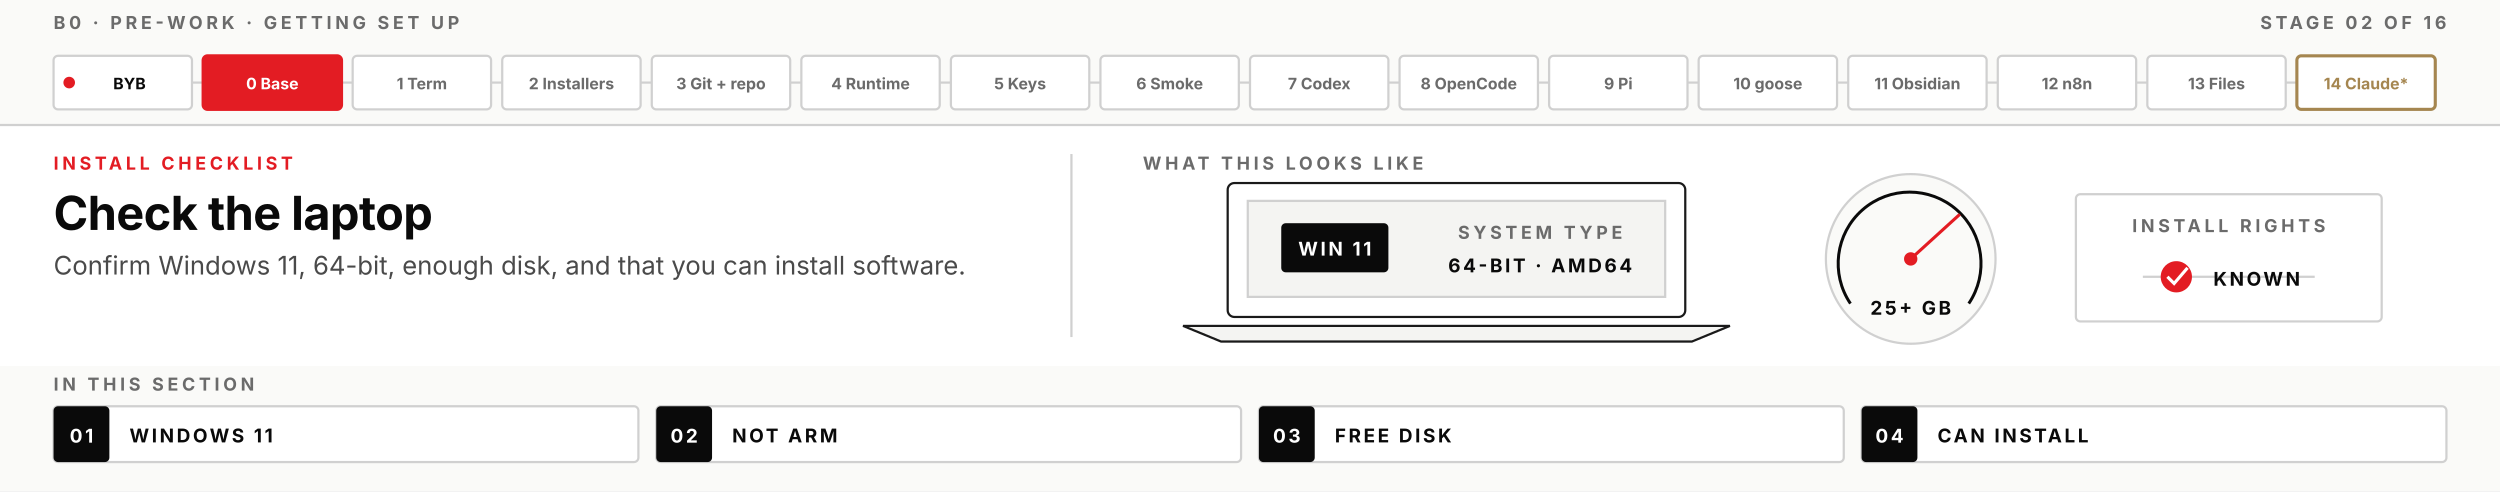
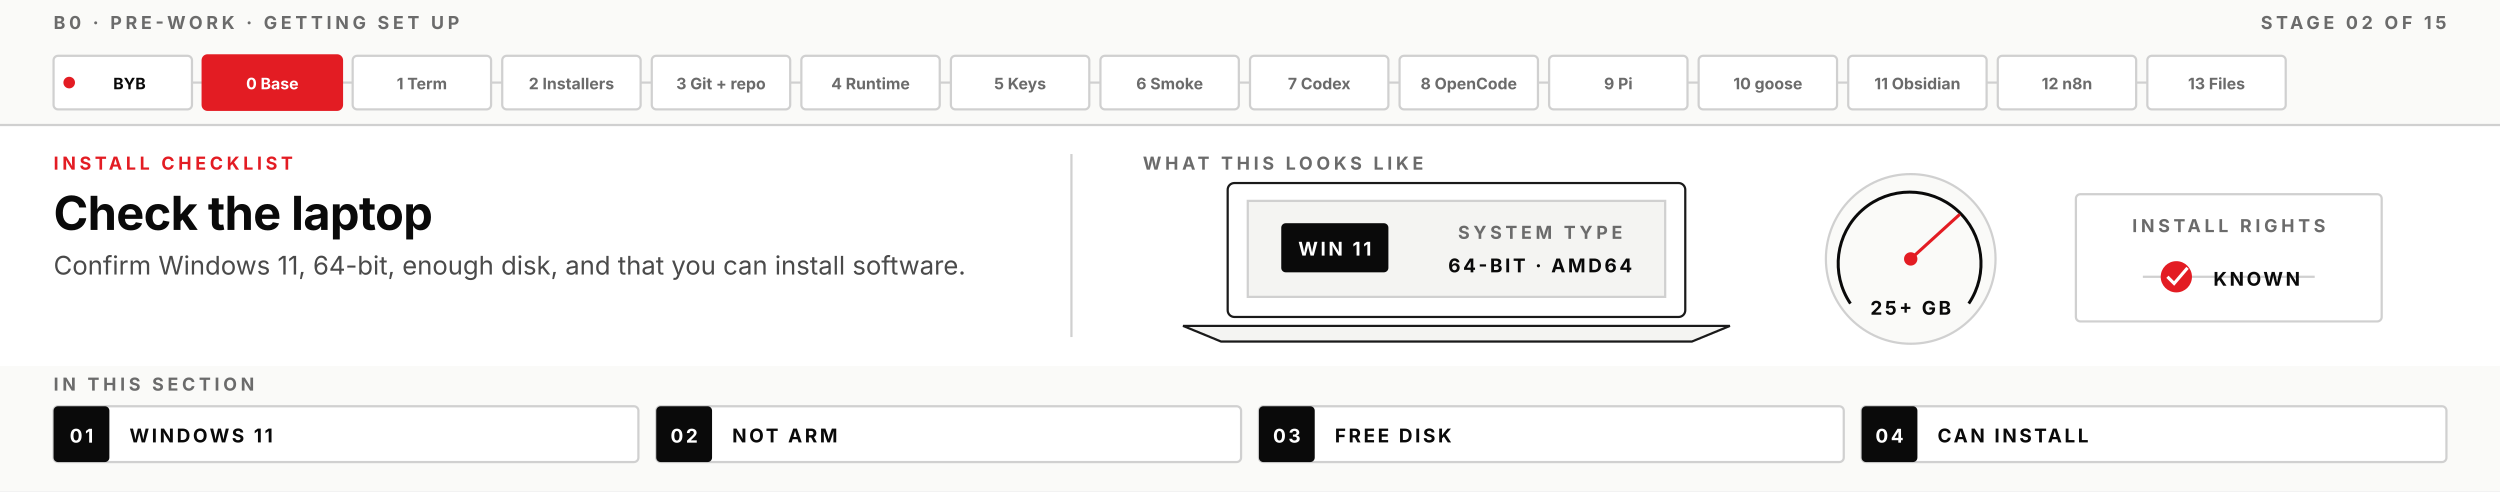
<svg xmlns="http://www.w3.org/2000/svg" viewBox="0 0 1120 220" role="img" aria-labelledby="title-install-pre-work-0-baseline-machine">
  <defs>
    <marker id="arrow" viewBox="0 0 8 8" refX="7" refY="4" markerWidth="6" markerHeight="6" orient="auto-start-reverse">
      <path d="M0 0 8 4 0 8Z" fill="#0A0A0A" />
    </marker>
    <marker id="arrow-red" viewBox="0 0 8 8" refX="7" refY="4" markerWidth="6" markerHeight="6" orient="auto-start-reverse">
      <path d="M0 0 8 4 0 8Z" fill="#E31C23" />
    </marker>
    <style>
      text { font-family: system-ui, "Inter", "Helvetica Neue", Arial, sans-serif; fill: #0A0A0A; }
      .micro { font-size: 8px; font-weight: 650; letter-spacing: 1.65px; }
      .tiny { font-size: 7px; font-weight: 650; letter-spacing: 1px; }
      .railtext { font-size: 7.1px; font-weight: 650; }
      .title { font-size: 21px; font-weight: 680; letter-spacing: -0.25px; }
      .purpose { font-size: 11.5px; font-weight: 430; fill: #4A4A4A; }
      .caption { font-size: 8.5px; font-weight: 650; letter-spacing: 1.15px; }
      .body { font-size: 9.5px; font-weight: 520; }
      .muted { fill: #6B6B6B; }
      .white { fill: #FFFFFF; }
      .red { fill: #E31C23; }
      .gold { fill: #A58650; }
      .line { fill: none; stroke: #0A0A0A; stroke-width: 1.35; vector-effect: non-scaling-stroke; }
      .hair { fill: none; stroke: #D0D0D0; stroke-width: 1; vector-effect: non-scaling-stroke; }
      .redline { fill: none; stroke: #E31C23; stroke-width: 1.4; vector-effect: non-scaling-stroke; }
      .goldline { fill: none; stroke: #A58650; stroke-width: 1.35; vector-effect: non-scaling-stroke; }
      .dash { stroke-dasharray: 5 4; }
    </style>
  </defs>
  <rect width="1120" height="220" fill="#FFFFFF" />
  <rect x="0" y="0" width="1120" height="56" fill="#FAFAF8" />
  <text x="24" y="13" class="micro muted">B0 · PRE-WORK · GETTING SET UP</text>
-   <text x="1096" y="13" class="micro muted" text-anchor="end">STAGE 02 OF 16</text>
-   <path d="M55 37H1060" class="hair" />
+   <text x="1096" y="13" class="micro muted" text-anchor="end">STAGE 02 OF 15</text>
+   <path d="M55 37H993" class="hair" />
  <rect x="24" y="25" width="62" height="24" rx="2" fill="#FFFFFF" stroke="#D0D0D0" stroke-width="1" />
  <circle cx="31" cy="37" r="2.6" fill="#E31C23" />
  <text x="58" y="40" class="railtext" text-anchor="middle">BYB</text>
  <rect x="91" y="25" width="62" height="24" rx="2" fill="#E31C23" stroke="#E31C23" stroke-width="1.4" />
  <text x="122" y="40" class="railtext white" text-anchor="middle">0 Base</text>
  <rect x="158" y="25" width="62" height="24" rx="2" fill="#FFFFFF" stroke="#D0D0D0" stroke-width="1" />
  <text x="189" y="40" class="railtext muted" text-anchor="middle">1 Term</text>
  <rect x="225" y="25" width="62" height="24" rx="2" fill="#FFFFFF" stroke="#D0D0D0" stroke-width="1" />
  <text x="256" y="40" class="railtext muted" text-anchor="middle">2 Installers</text>
  <rect x="292" y="25" width="62" height="24" rx="2" fill="#FFFFFF" stroke="#D0D0D0" stroke-width="1" />
  <text x="323" y="40" class="railtext muted" text-anchor="middle">3 Git + repo</text>
  <rect x="359" y="25" width="62" height="24" rx="2" fill="#FFFFFF" stroke="#D0D0D0" stroke-width="1" />
  <text x="390" y="40" class="railtext muted" text-anchor="middle">4 Runtime</text>
  <rect x="426" y="25" width="62" height="24" rx="2" fill="#FFFFFF" stroke="#D0D0D0" stroke-width="1" />
  <text x="457" y="40" class="railtext muted" text-anchor="middle">5 Keys</text>
  <rect x="493" y="25" width="62" height="24" rx="2" fill="#FFFFFF" stroke="#D0D0D0" stroke-width="1" />
  <text x="524" y="40" class="railtext muted" text-anchor="middle">6 Smoke</text>
  <rect x="560" y="25" width="62" height="24" rx="2" fill="#FFFFFF" stroke="#D0D0D0" stroke-width="1" />
  <text x="591" y="40" class="railtext muted" text-anchor="middle">7 Codex</text>
  <rect x="627" y="25" width="62" height="24" rx="2" fill="#FFFFFF" stroke="#D0D0D0" stroke-width="1" />
  <text x="658" y="40" class="railtext muted" text-anchor="middle">8 OpenCode</text>
  <rect x="694" y="25" width="62" height="24" rx="2" fill="#FFFFFF" stroke="#D0D0D0" stroke-width="1" />
  <text x="725" y="40" class="railtext muted" text-anchor="middle">9 Pi</text>
  <rect x="761" y="25" width="62" height="24" rx="2" fill="#FFFFFF" stroke="#D0D0D0" stroke-width="1" />
  <text x="792" y="40" class="railtext muted" text-anchor="middle">10 goose</text>
  <rect x="828" y="25" width="62" height="24" rx="2" fill="#FFFFFF" stroke="#D0D0D0" stroke-width="1" />
  <text x="859" y="40" class="railtext muted" text-anchor="middle">11 Obsidian</text>
  <rect x="895" y="25" width="62" height="24" rx="2" fill="#FFFFFF" stroke="#D0D0D0" stroke-width="1" />
  <text x="926" y="40" class="railtext muted" text-anchor="middle">12 n8n</text>
  <rect x="962" y="25" width="62" height="24" rx="2" fill="#FFFFFF" stroke="#D0D0D0" stroke-width="1" />
  <text x="993" y="40" class="railtext muted" text-anchor="middle">13 Files</text>
-   <rect x="1029" y="25" width="62" height="24" rx="2" fill="#FFFFFF" stroke="#A58650" stroke-width="1.4" />
-   <text x="1060" y="40" class="railtext gold" text-anchor="middle">14 Claude*</text>
  <path d="M0 56H1120" class="hair" />
  <text x="24" y="76" class="micro red">INSTALL CHECKLIST</text>
  <text x="24" y="103" class="title">Check the laptop</text>
  <text x="24" y="123" class="purpose">Confirm Windows 11, 64-bit, enough disk, and that you can install software.</text>
  <path d="M480 69V151" class="hair" />
  <text x="512" y="76" class="micro muted">WHAT THIS LOOKS LIKE</text>
  <g aria-label="Windows laptop and disk capacity gauge">
    <rect x="550" y="82" width="205" height="60" rx="3" fill="#FFFFFF" stroke="#1A1A1A" />
    <rect x="559" y="90" width="187" height="43" fill="#F4F4F2" stroke="#D0D0D0" />
    <path d="M530 146H775L758 153H547Z" fill="#F4F4F2" stroke="#1A1A1A" />
    <rect x="574" y="100" width="48" height="22" rx="2" fill="#0A0A0A" />
    <text x="598" y="114.5" class="caption white" text-anchor="middle">WIN 11</text>
    <text x="690" y="107" class="micro muted" text-anchor="middle">SYSTEM TYPE</text>
    <text x="690" y="122" class="caption" text-anchor="middle">64-BIT · AMD64</text>
    <circle cx="856" cy="116" r="38" fill="#FAFAF8" stroke="#D0D0D0" />
    <path d="M829 136A32 32 0 1 1 882 136" class="line" />
    <path d="M856 116L878 96" class="redline" />
    <circle cx="856" cy="116" r="3" fill="#E31C23" />
    <text x="856" y="141" class="caption" text-anchor="middle">25+ GB</text>
    <rect x="930" y="87" width="137" height="57" rx="2" fill="#FFFFFF" stroke="#D0D0D0" />
    <text x="998.5" y="104" class="micro muted" text-anchor="middle">INSTALL RIGHTS</text>
    <path d="M960 124H1037" class="hair" />
    <circle cx="975" cy="124" r="7" fill="#E31C23" />
    <path d="M971 124l3 3 6-7" fill="none" stroke="#FFFFFF" stroke-width="1.4" />
    <text x="1011" y="128" class="caption" text-anchor="middle">KNOWN</text>
  </g>
  <rect x="0" y="164" width="1120" height="56" fill="#FAFAF8" />
  <text x="24" y="175" class="micro muted">IN THIS SECTION</text>
  <rect x="24.00" y="182" width="262.00" height="25" rx="2" fill="#FFFFFF" stroke="#D0D0D0" />
  <rect x="24.00" y="182" width="25" height="25" rx="2" fill="#0A0A0A" />
  <text x="36.50" y="198.3" class="caption white" text-anchor="middle">01</text>
  <text x="58.00" y="198.2" class="caption">WINDOWS 11</text>
  <rect x="294.00" y="182" width="262.00" height="25" rx="2" fill="#FFFFFF" stroke="#D0D0D0" />
  <rect x="294.00" y="182" width="25" height="25" rx="2" fill="#0A0A0A" />
  <text x="306.50" y="198.3" class="caption white" text-anchor="middle">02</text>
  <text x="328.00" y="198.2" class="caption">NOT ARM</text>
  <rect x="564.00" y="182" width="262.00" height="25" rx="2" fill="#FFFFFF" stroke="#D0D0D0" />
  <rect x="564.00" y="182" width="25" height="25" rx="2" fill="#0A0A0A" />
  <text x="576.50" y="198.3" class="caption white" text-anchor="middle">03</text>
  <text x="598.00" y="198.2" class="caption">FREE DISK</text>
  <rect x="834.00" y="182" width="262.00" height="25" rx="2" fill="#FFFFFF" stroke="#D0D0D0" />
  <rect x="834.00" y="182" width="25" height="25" rx="2" fill="#0A0A0A" />
  <text x="846.50" y="198.3" class="caption white" text-anchor="middle">04</text>
  <text x="868.00" y="198.2" class="caption">CAN INSTALL</text>
</svg>
